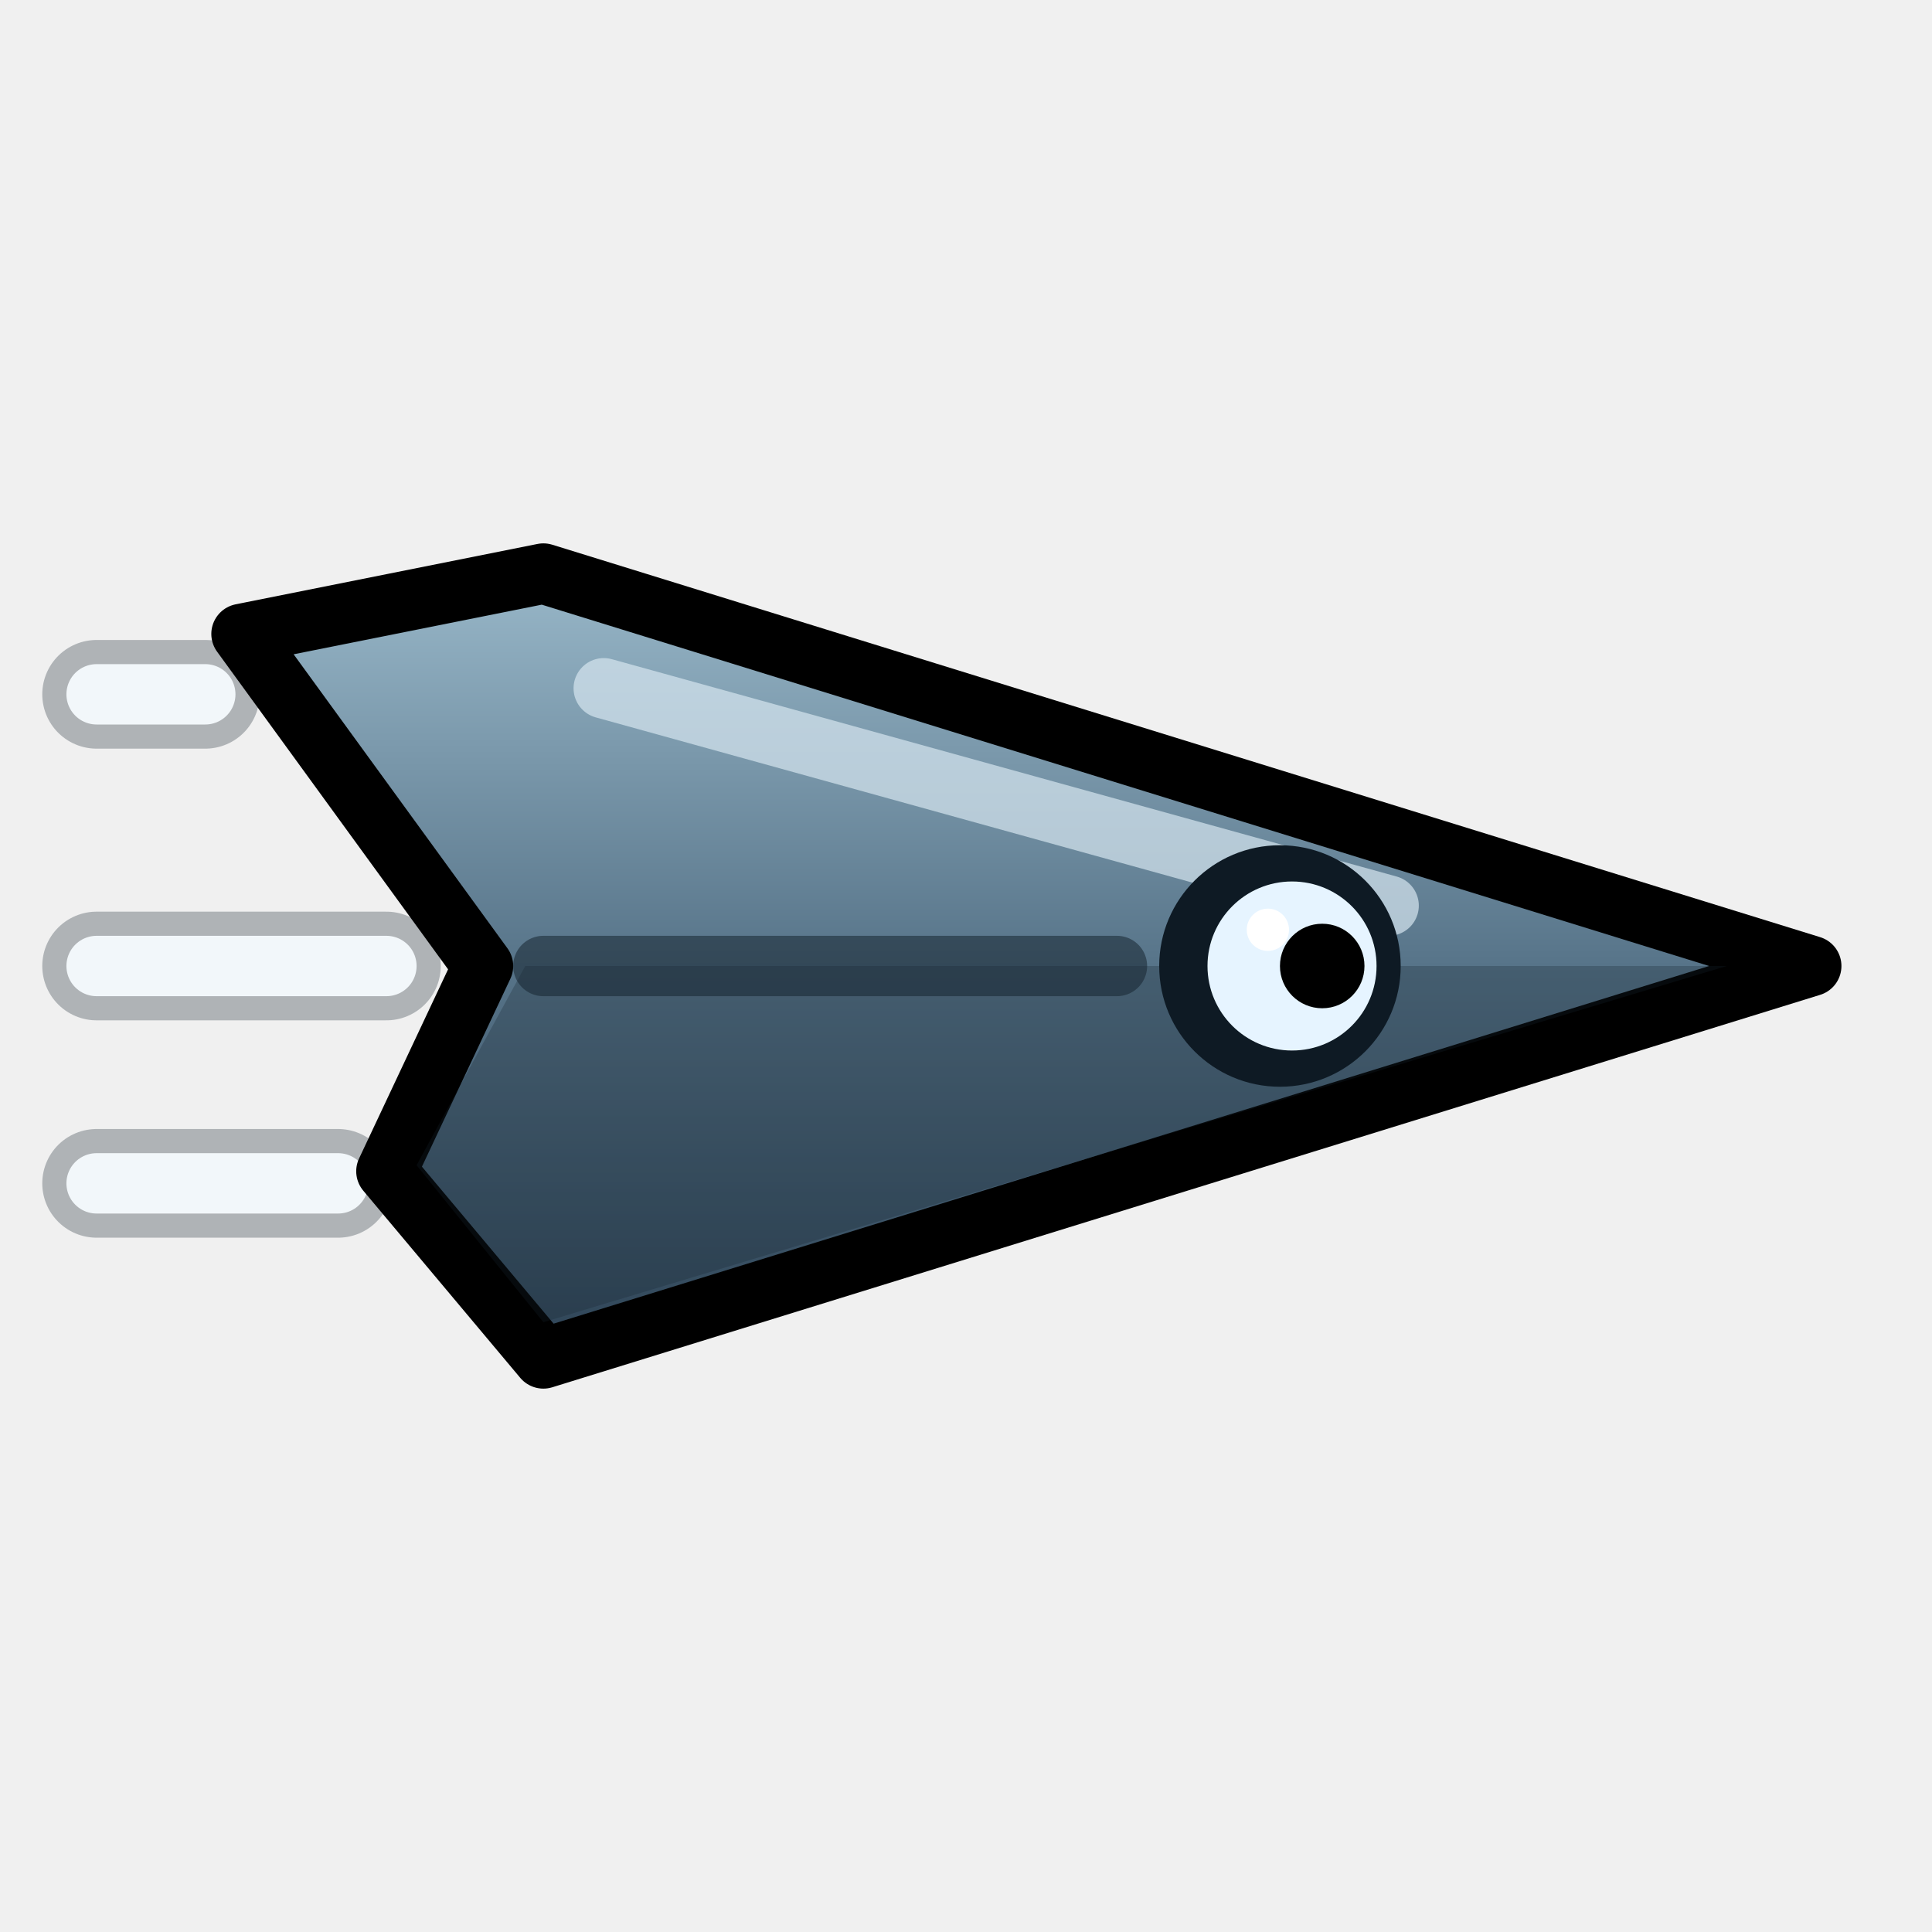
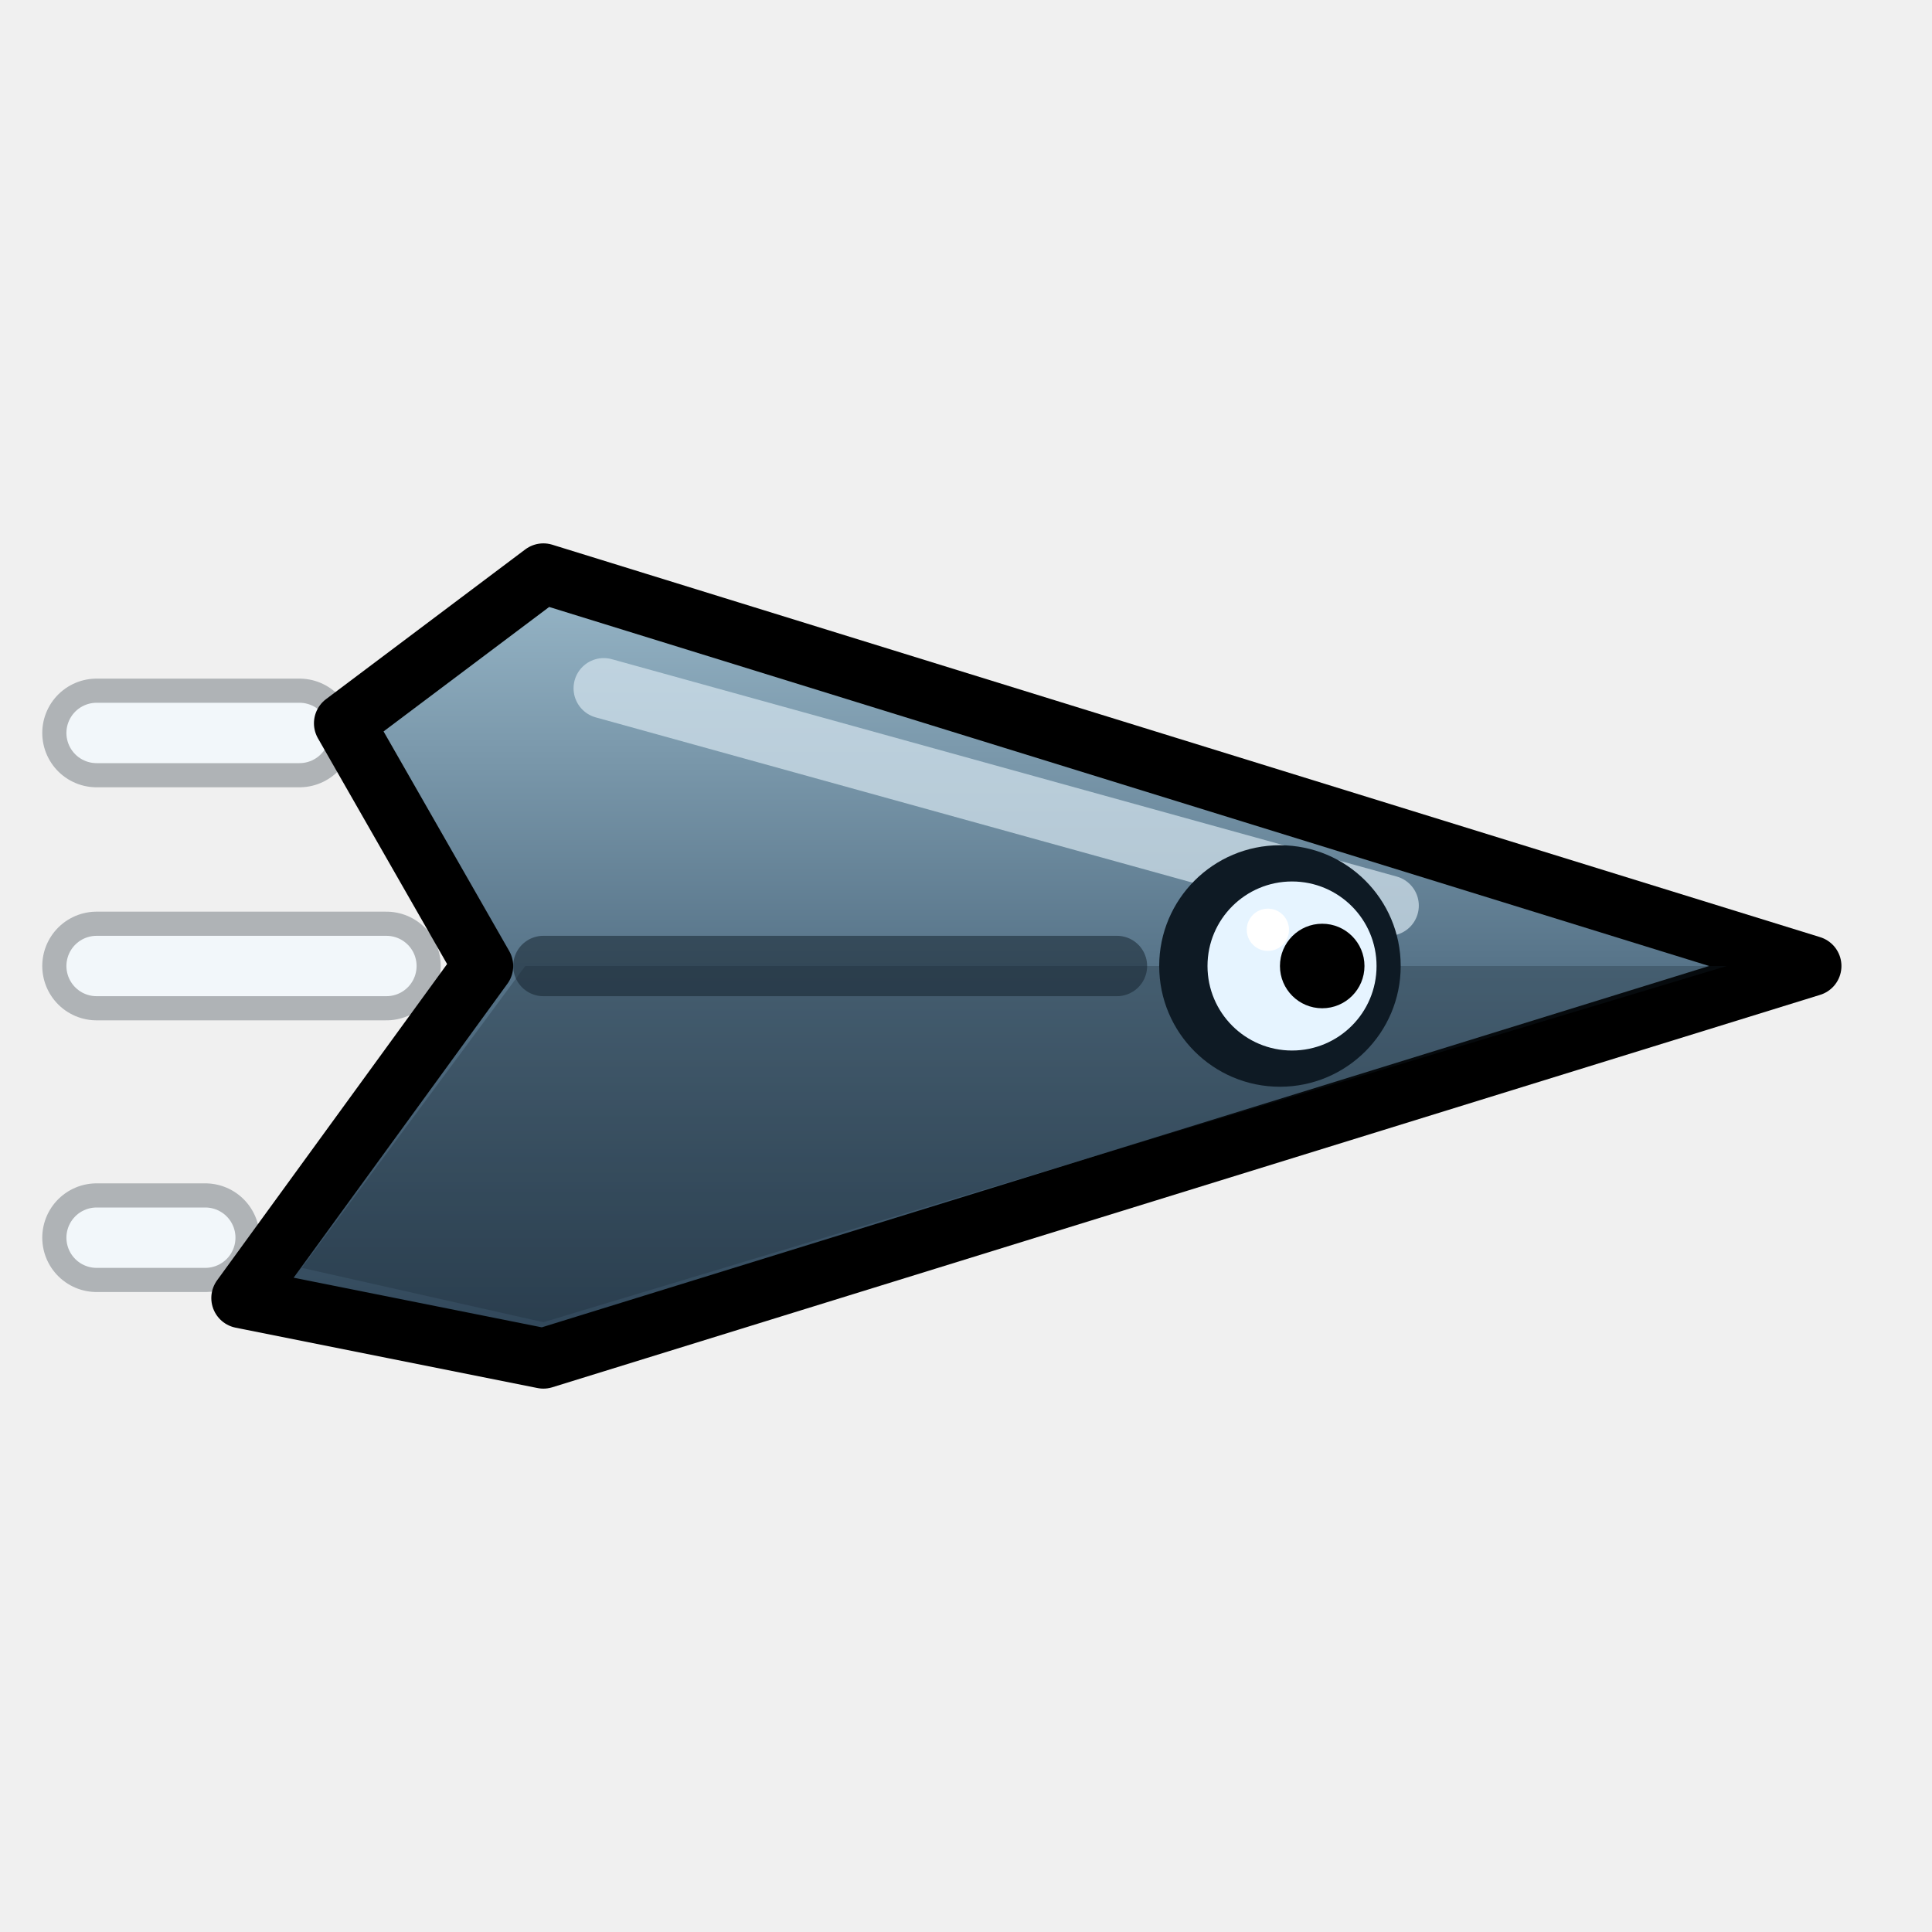
<svg xmlns="http://www.w3.org/2000/svg" viewBox="0 0 32 32">
  <defs>
    <linearGradient id="body" x1="0" y1="9" x2="0" y2="23" gradientUnits="userSpaceOnUse">
      <stop offset="0" stop-color="#9dbccd" />
      <stop offset="0.5" stop-color="#577489" />
      <stop offset="1" stop-color="#2b4052" />
    </linearGradient>
  </defs>
  <g stroke="#16242f" stroke-width="1.8" stroke-linecap="round" opacity="0.3">
-     <line x1="3.4" y1="11.5" x2="1.6" y2="11.5" />
+     <line x1="4.96" y1="12.14" x2="1.6" y2="12.14" />
    <line x1="6.4" y1="16" x2="1.6" y2="16" />
-     <line x1="5.6" y1="19.6" x2="1.6" y2="19.6" />
+     <line x1="3.4" y1="20.5" x2="1.6" y2="20.5" />
  </g>
  <g stroke="#f2f7fa" stroke-width="1" stroke-linecap="round">
-     <line x1="3.4" y1="11.5" x2="1.6" y2="11.5" />
+     <line x1="4.96" y1="12.14" x2="1.6" y2="12.14" />
    <line x1="6.4" y1="16" x2="1.6" y2="16" />
-     <line x1="5.6" y1="19.6" x2="1.6" y2="19.6" />
+     <line x1="3.4" y1="20.5" x2="1.6" y2="20.5" />
  </g>
-   <path d="M30 16 L9 9.5 L4 10.5 L8 16 L6.4 19.4 L9 22.5 Z" fill="url(#body)" stroke="#000000" stroke-width="1" stroke-linejoin="round" />
-   <polygon points="28.6,16 8.7,16 6.9,19.3 9,21.9" fill="#16242f" opacity="0.28" />
+   <path d="M30 16 L9 9.5 L5.7 11.98 L8 16 L4 21.5 L9 22.5 Z" fill="url(#body)" stroke="#000000" stroke-width="1" stroke-linejoin="round" />
+   <polygon points="28.6,16 8.7,16 5,21 9,21.9" fill="#16242f" opacity="0.28" />
  <line x1="9" y1="16" x2="18.5" y2="16" stroke="#16242f" stroke-width="1" opacity="0.55" stroke-linecap="round" />
  <line x1="10" y1="11.4" x2="23" y2="15" stroke="#d6e6ef" stroke-width="1" opacity="0.7" stroke-linecap="round" />
  <circle cx="21.2" cy="16" r="2" fill="#0e1a24" />
  <circle cx="21.4" cy="16" r="1.4" fill="#e6f4ff" />
  <circle cx="21.9" cy="16" r="0.7" fill="#000000" />
  <circle cx="21" cy="15.4" r="0.35" fill="#ffffff" />
</svg>
